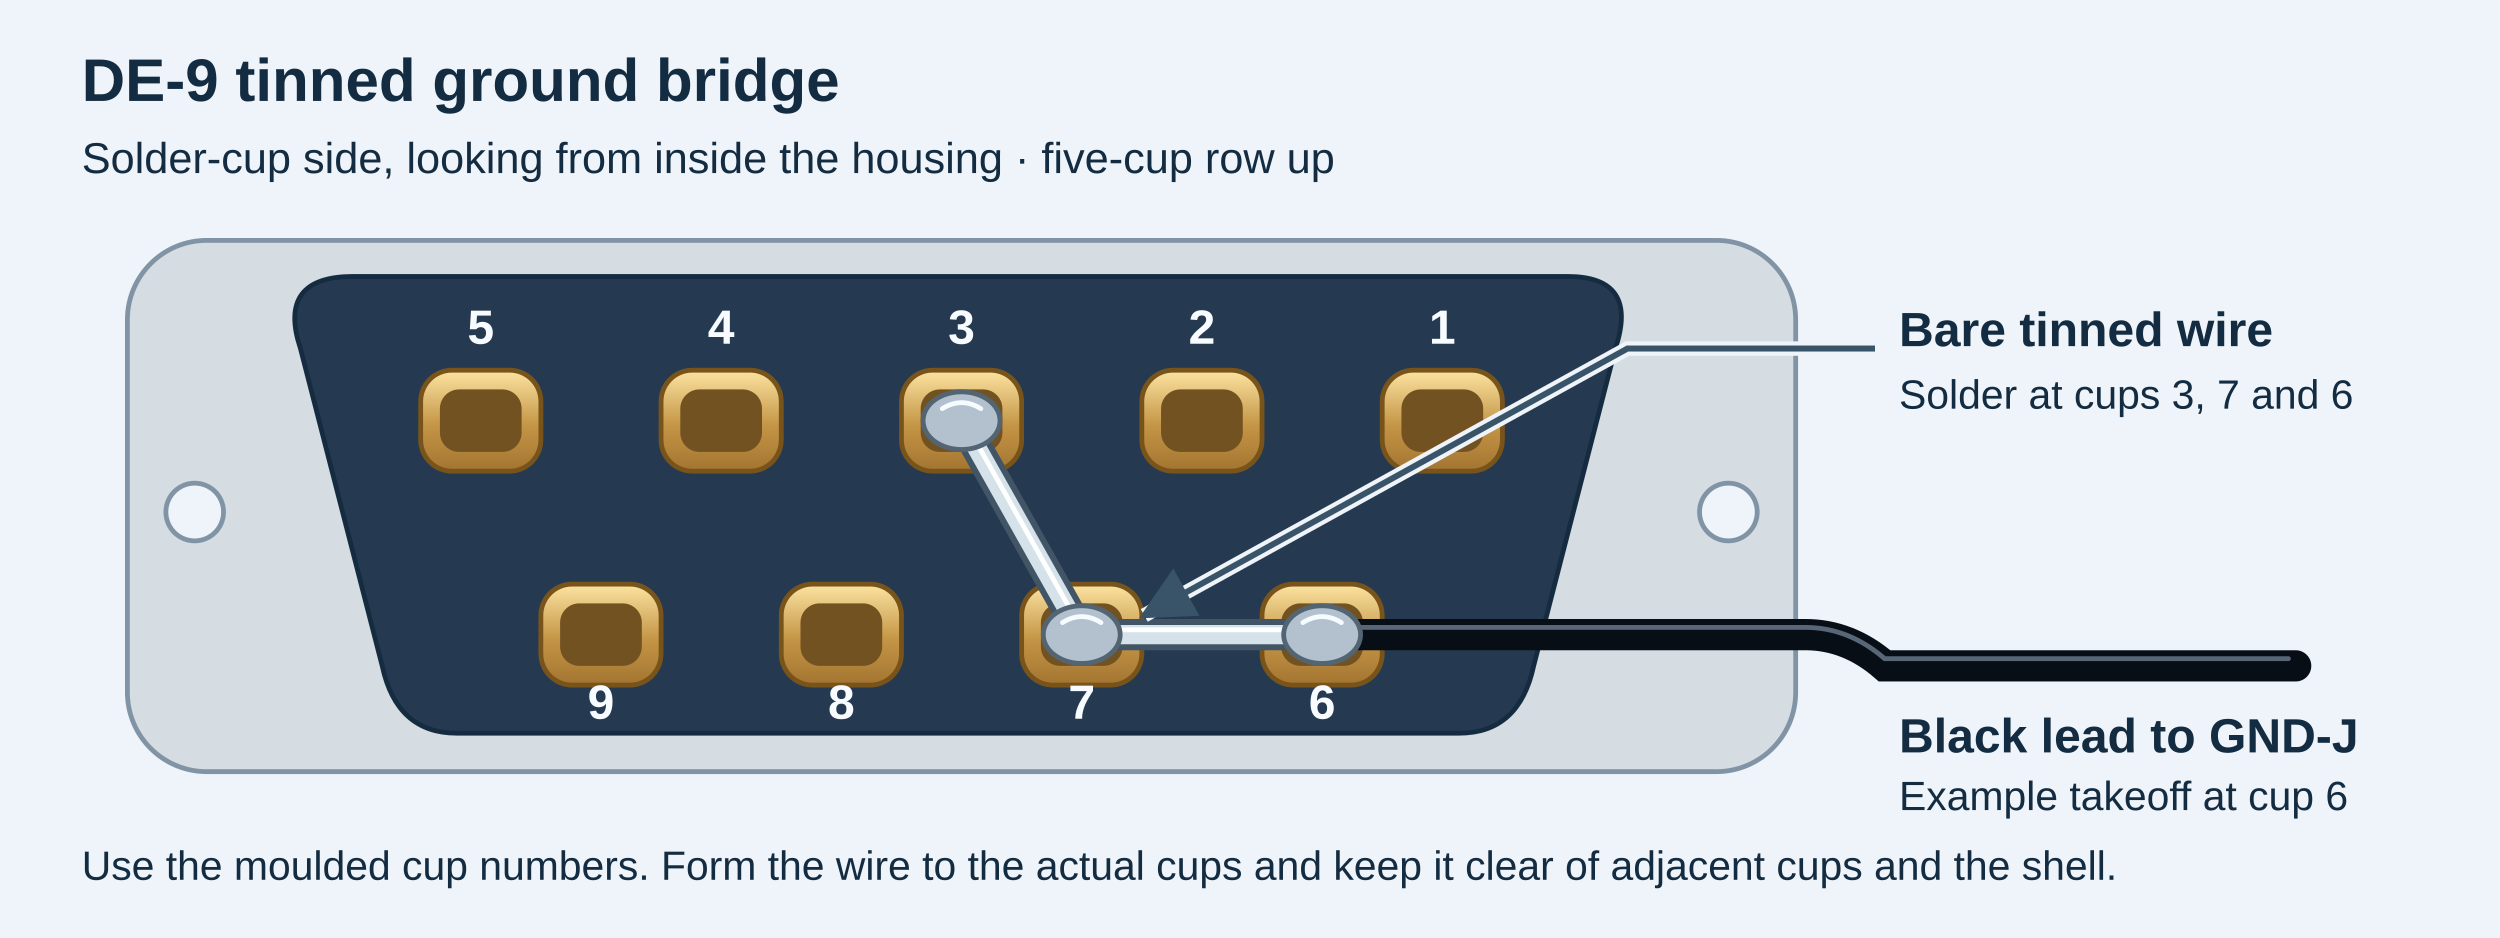
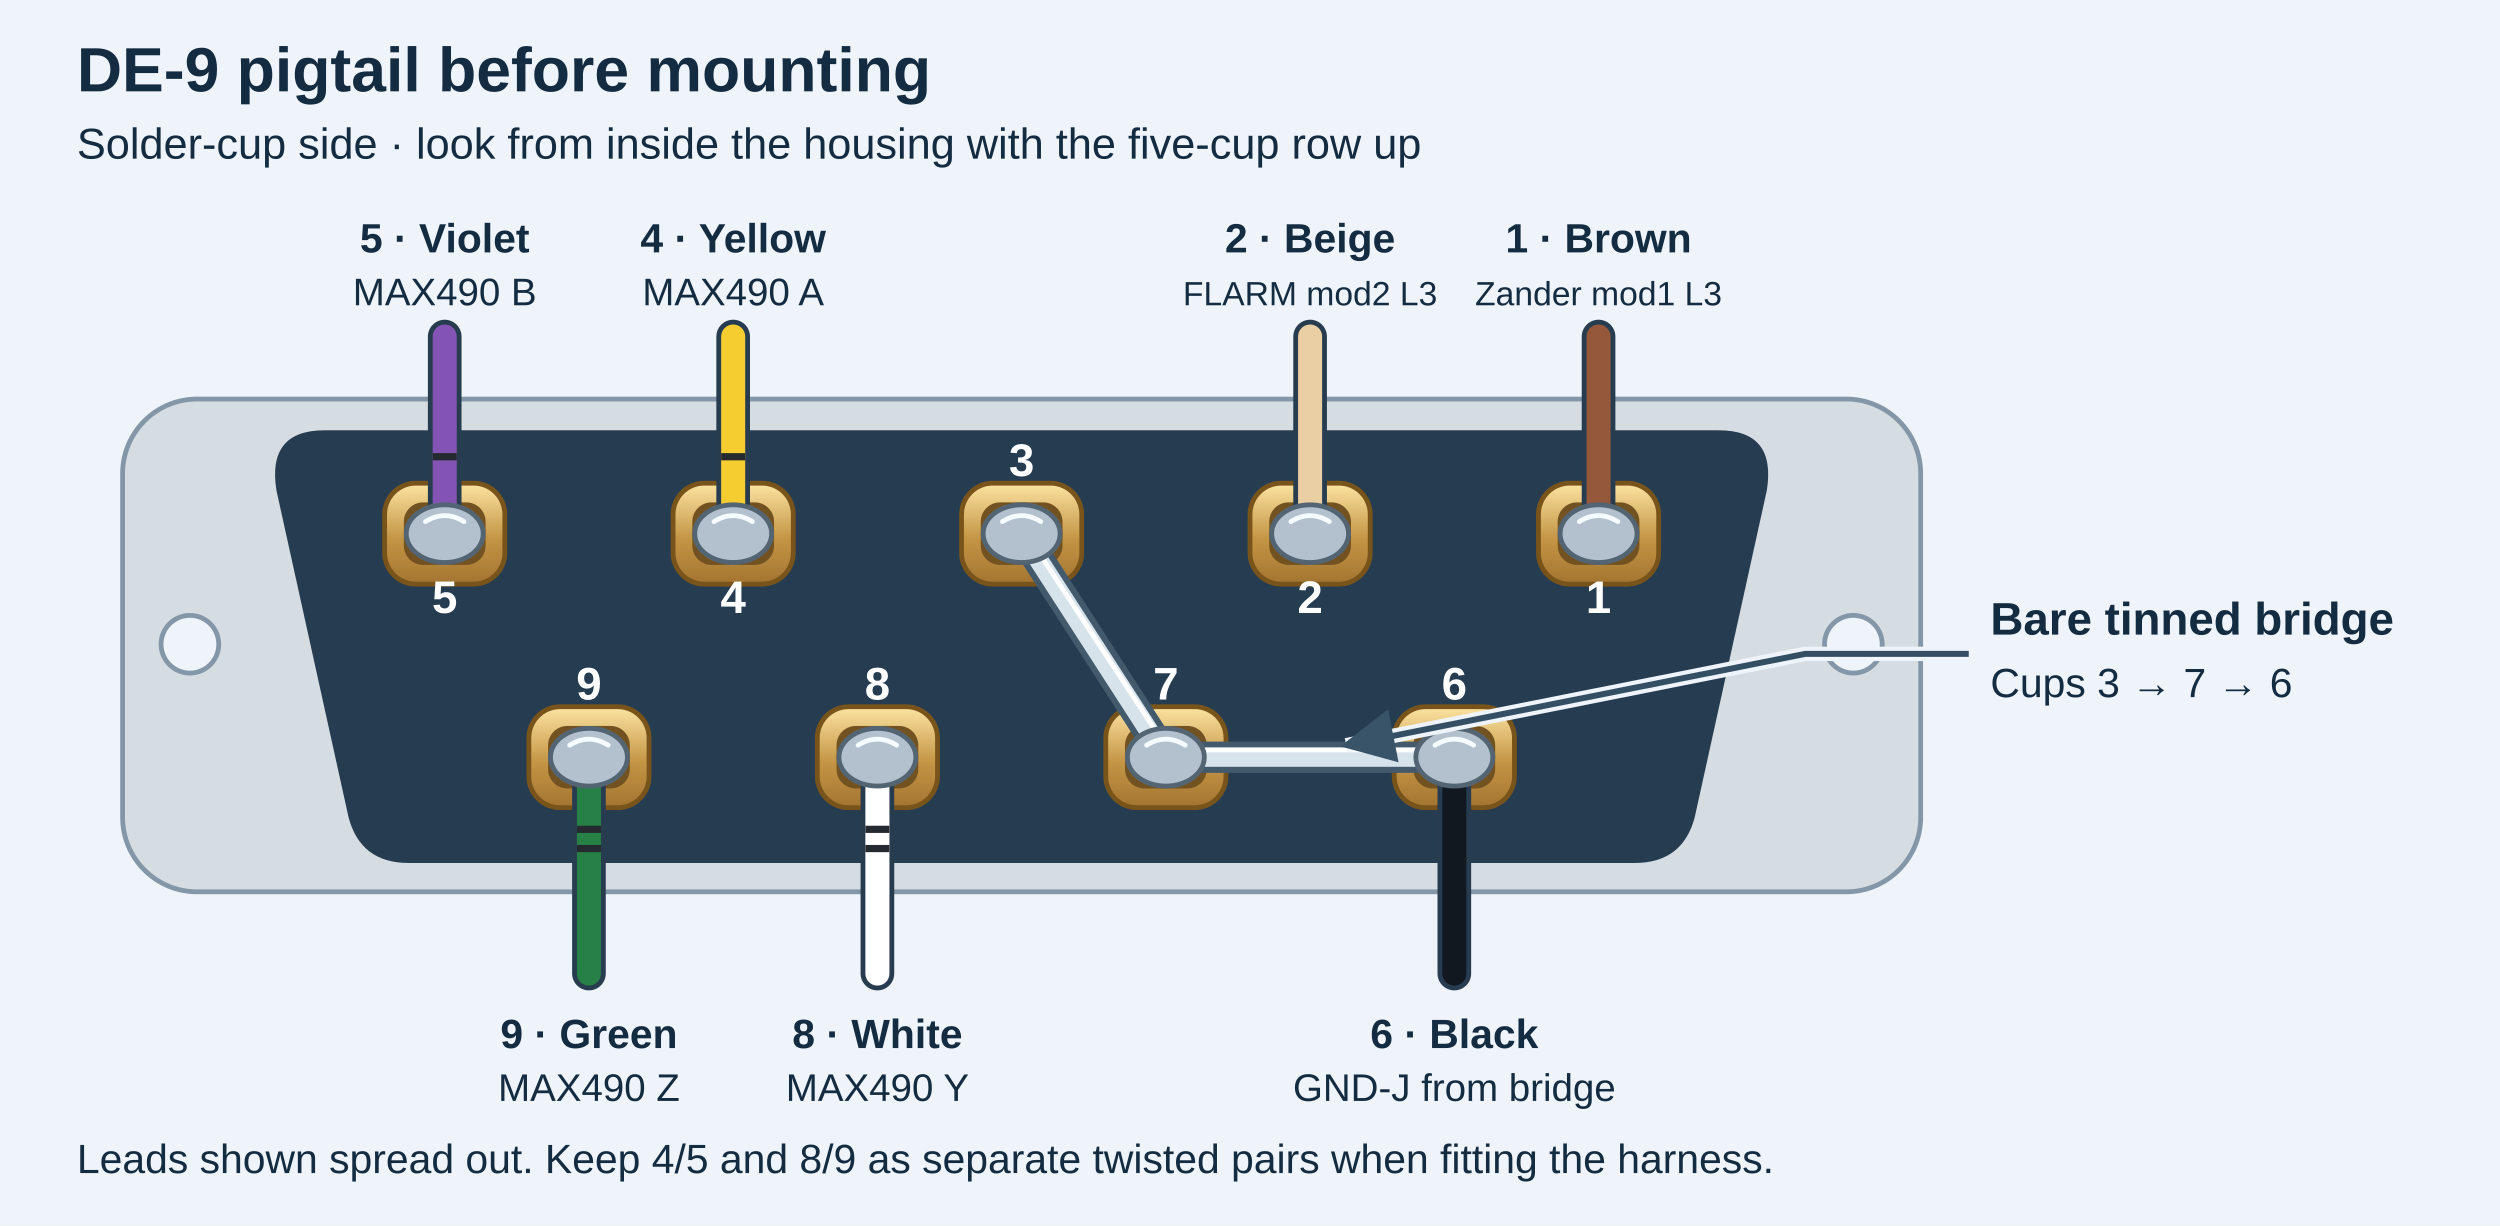
- <svg xmlns="http://www.w3.org/2000/svg" viewBox="0 0 1040 390" role="img" aria-labelledby="title desc">
+ <svg xmlns="http://www.w3.org/2000/svg" viewBox="0 0 1040 510" role="img" aria-labelledby="title desc">
  <defs>
    <linearGradient id="cup" x2="0" y2="1">
      <stop stop-color="#fce4a2" />
      <stop offset=".55" stop-color="#c49545" />
      <stop offset="1" stop-color="#a37430" />
    </linearGradient>
    <marker id="arrow" markerWidth="9" markerHeight="9" refX="8" refY="4.5" orient="auto">
      <path d="M0 0L9 4.5 0 9Z" fill="#395468" />
    </marker>
    <g id="solder-cup">
      <rect x="-25" y="-21" width="50" height="42" rx="13" fill="url(#cup)" stroke="#79541a" stroke-width="2" />
      <rect x="-17" y="-13" width="34" height="26" rx="8" fill="#735222" />
    </g>
    <g id="joint">
      <ellipse rx="16" ry="12" fill="#b3c1ce" stroke="#536573" stroke-width="2" />
      <path d="M-8 -5q8 -5 16 0" fill="none" stroke="#f5fbff" stroke-width="2" stroke-linecap="round" />
    </g>
  </defs>
-   <rect width="1040" height="390" fill="#eef4f9" />
+   <rect width="1040" height="510" fill="#eef4f9" />
  <g font-family="Segoe UI, Arial, sans-serif" fill="#142c41">
-     <text x="34" y="42" font-size="25" font-weight="700">DE-9 tinned ground bridge</text>
-     <text x="34" y="72" font-size="18">Solder-cup side, looking from inside the housing · five-cup row up</text>
-     <rect x="53" y="100" width="694" height="221" rx="33" fill="#d5dce2" stroke="#8194a5" stroke-width="2" />
-     <circle cx="81" cy="213" r="12" fill="#eef4f9" stroke="#8194a5" stroke-width="2" />
-     <circle cx="719" cy="213" r="12" fill="#eef4f9" stroke="#8194a5" stroke-width="2" />
-     <path d="M147 115H652Q682 115 672 145L638 277Q632 305 607 305H190Q165 305 159 277L125 145Q115 115 147 115Z" fill="#253a50" stroke="#152c40" stroke-width="2" />
-     <g>
-       <use href="#solder-cup" x="200" y="175" />
-       <use href="#solder-cup" x="300" y="175" />
-       <use href="#solder-cup" x="400" y="175" />
-       <use href="#solder-cup" x="500" y="175" />
-       <use href="#solder-cup" x="600" y="175" />
-       <use href="#solder-cup" x="250" y="264" />
-       <use href="#solder-cup" x="350" y="264" />
-       <use href="#solder-cup" x="450" y="264" />
-       <use href="#solder-cup" x="550" y="264" />
-     </g>
-     <g text-anchor="middle" font-size="20" font-weight="700" fill="#f8fbff">
-       <text x="200" y="143">5</text>
-       <text x="300" y="143">4</text>
-       <text x="400" y="143">3</text>
-       <text x="500" y="143">2</text>
-       <text x="600" y="143">1</text>
-       <text x="250" y="299">9</text>
-       <text x="350" y="299">8</text>
-       <text x="450" y="299">7</text>
-       <text x="550" y="299">6</text>
-     </g>
-     <path d="M550 264H751Q769 264 784 277H955" stroke="#070e16" stroke-width="13" fill="none" stroke-linecap="round" />
-     <path d="M550 261H751Q769 261 784 274H952" stroke="#576778" stroke-width="2" fill="none" stroke-linecap="round" />
-     <path d="M400 175L450 264H550" fill="none" stroke="#415566" stroke-width="13" stroke-linejoin="round" />
-     <path d="M400 175L450 264H550" fill="none" stroke="#d5e2ea" stroke-width="8" stroke-linejoin="round" />
-     <path d="M400 173L450 262H550" fill="none" stroke="#fff" stroke-width="2" stroke-linejoin="round" />
-     <use href="#joint" x="400" y="175" />
-     <use href="#joint" x="450" y="264" />
-     <use href="#joint" x="550" y="264" />
-     <path d="M780 145H677L476 256" fill="none" stroke="#eef4f9" stroke-width="6" />
-     <path d="M780 145H677L476 256" fill="none" stroke="#395468" stroke-width="2.5" marker-end="url(#arrow)" />
-     <text x="790" y="144" font-size="20" font-weight="700">Bare tinned wire</text>
-     <text x="790" y="170" font-size="17">Solder at cups 3, 7 and 6</text>
-     <text x="790" y="313" font-size="20" font-weight="700">Black lead to GND-J</text>
-     <text x="790" y="337" font-size="17">Example takeoff at cup 6</text>
-     <text x="34" y="366" font-size="17">Use the moulded cup numbers. Form the wire to the actual cups and keep it clear of adjacent cups and the shell.</text>
+     <text x="32" y="38" font-size="26" font-weight="700">DE-9 pigtail before mounting</text>
+     <text x="32" y="66" font-size="18">Solder-cup side · look from inside the housing with the five-cup row up</text>
+     <rect x="51" y="166" width="748" height="205" rx="31" fill="#d5dce2" stroke="#8497a8" stroke-width="2" />
+     <circle cx="79" cy="268" r="12" fill="#eef4f9" stroke="#8497a8" stroke-width="2" />
+     <circle cx="771" cy="268" r="12" fill="#eef4f9" stroke="#8497a8" stroke-width="2" />
+     <path d="M135 179H715Q739 179 735 204L705 340Q700 359 680 359H170Q150 359 145 340L115 204Q111 179 135 179Z" fill="#263c51" />
+     <use href="#solder-cup" x="185" y="222" />
+     <use href="#solder-cup" x="305" y="222" />
+     <use href="#solder-cup" x="425" y="222" />
+     <use href="#solder-cup" x="545" y="222" />
+     <use href="#solder-cup" x="665" y="222" />
+     <use href="#solder-cup" x="245" y="315" />
+     <use href="#solder-cup" x="365" y="315" />
+     <use href="#solder-cup" x="485" y="315" />
+     <use href="#solder-cup" x="605" y="315" />
+     <path d="M185 140V212" stroke="#283c50" stroke-width="14" stroke-linecap="round" />
+     <path d="M185 140V212" stroke="#8454b5" stroke-width="10" stroke-linecap="round" />
+     <path d="M180 190h10" stroke="#252a30" stroke-width="3" />
+     <path d="M185 212V222" stroke="#ccdbe5" stroke-width="5" />
+     <text x="185" y="105" text-anchor="middle" font-size="17" font-weight="700">5 · Violet</text>
+     <text x="185" y="127" text-anchor="middle" font-size="16">MAX490 B</text>
+     <path d="M305 140V212" stroke="#283c50" stroke-width="14" stroke-linecap="round" />
+     <path d="M305 140V212" stroke="#f5cd31" stroke-width="10" stroke-linecap="round" />
+     <path d="M300 190h10" stroke="#252a30" stroke-width="3" />
+     <path d="M305 212V222" stroke="#ccdbe5" stroke-width="5" />
+     <text x="305" y="105" text-anchor="middle" font-size="17" font-weight="700">4 · Yellow</text>
+     <text x="305" y="127" text-anchor="middle" font-size="16">MAX490 A</text>
+     <path d="M545 140V212" stroke="#283c50" stroke-width="14" stroke-linecap="round" />
+     <path d="M545 140V212" stroke="#e9cfa3" stroke-width="10" stroke-linecap="round" />
+     <path d="M545 212V222" stroke="#ccdbe5" stroke-width="5" />
+     <text x="545" y="105" text-anchor="middle" font-size="17" font-weight="700">2 · Beige</text>
+     <text x="545" y="127" text-anchor="middle" font-size="14">FLARM mod2 L3</text>
+     <path d="M665 140V212" stroke="#283c50" stroke-width="14" stroke-linecap="round" />
+     <path d="M665 140V212" stroke="#95583a" stroke-width="10" stroke-linecap="round" />
+     <path d="M665 212V222" stroke="#ccdbe5" stroke-width="5" />
+     <text x="665" y="105" text-anchor="middle" font-size="17" font-weight="700">1 · Brown</text>
+     <text x="665" y="127" text-anchor="middle" font-size="14">Zander mod1 L3</text>
+     <path d="M245 405V325" stroke="#283c50" stroke-width="14" stroke-linecap="round" />
+     <path d="M245 405V325" stroke="#278046" stroke-width="10" stroke-linecap="round" />
+     <path d="M240 345h10" stroke="#252a30" stroke-width="3" />
+     <path d="M240 353h10" stroke="#252a30" stroke-width="3" />
+     <path d="M245 325V315" stroke="#ccdbe5" stroke-width="5" />
+     <text x="245" y="436" text-anchor="middle" font-size="17" font-weight="700">9 · Green</text>
+     <text x="245" y="458" text-anchor="middle" font-size="16">MAX490 Z</text>
+     <path d="M365 405V325" stroke="#283c50" stroke-width="14" stroke-linecap="round" />
+     <path d="M365 405V325" stroke="#fff" stroke-width="10" stroke-linecap="round" />
+     <path d="M360 345h10" stroke="#252a30" stroke-width="3" />
+     <path d="M360 353h10" stroke="#252a30" stroke-width="3" />
+     <path d="M365 325V315" stroke="#ccdbe5" stroke-width="5" />
+     <text x="365" y="436" text-anchor="middle" font-size="17" font-weight="700">8 · White</text>
+     <text x="365" y="458" text-anchor="middle" font-size="16">MAX490 Y</text>
+     <path d="M605 405V325" stroke="#283c50" stroke-width="14" stroke-linecap="round" />
+     <path d="M605 405V325" stroke="#111820" stroke-width="10" stroke-linecap="round" />
+     <path d="M605 325V315" stroke="#ccdbe5" stroke-width="5" />
+     <text x="605" y="436" text-anchor="middle" font-size="17" font-weight="700">6 · Black</text>
+     <text x="605" y="458" text-anchor="middle" font-size="16">GND-J from bridge</text>
+     <path d="M425 222L485 315H605" fill="none" stroke="#435a6c" stroke-width="13" stroke-linejoin="round" />
+     <path d="M425 222L485 315H605" fill="none" stroke="#d7e3eb" stroke-width="8" stroke-linejoin="round" />
+     <path d="M425 219L486 312H605" fill="none" stroke="#fff" stroke-width="2" />
+     <use href="#joint" x="185" y="222" />
+     <text x="185" y="255" fill="#fff" text-anchor="middle" font-size="19" font-weight="700">5</text>
+     <use href="#joint" x="305" y="222" />
+     <text x="305" y="255" fill="#fff" text-anchor="middle" font-size="19" font-weight="700">4</text>
+     <use href="#joint" x="425" y="222" />
+     <text x="425" y="198" fill="#fff" text-anchor="middle" font-size="19" font-weight="700">3</text>
+     <use href="#joint" x="545" y="222" />
+     <text x="545" y="255" fill="#fff" text-anchor="middle" font-size="19" font-weight="700">2</text>
+     <use href="#joint" x="665" y="222" />
+     <text x="665" y="255" fill="#fff" text-anchor="middle" font-size="19" font-weight="700">1</text>
+     <use href="#joint" x="245" y="315" />
+     <text x="245" y="291" fill="#fff" text-anchor="middle" font-size="19" font-weight="700">9</text>
+     <use href="#joint" x="365" y="315" />
+     <text x="365" y="291" fill="#fff" text-anchor="middle" font-size="19" font-weight="700">8</text>
+     <use href="#joint" x="485" y="315" />
+     <text x="485" y="291" fill="#fff" text-anchor="middle" font-size="19" font-weight="700">7</text>
+     <use href="#joint" x="605" y="315" />
+     <text x="605" y="291" fill="#fff" text-anchor="middle" font-size="19" font-weight="700">6</text>
+     <path d="M819 272H751L560 310" fill="none" stroke="#eef4f9" stroke-width="6" />
+     <path d="M819 272H751L560 310" fill="none" stroke="#344f63" stroke-width="2.5" marker-end="url(#arrow)" />
+     <text x="828" y="264" font-size="19" font-weight="700">Bare tinned bridge</text>
+     <text x="828" y="290" font-size="17">Cups 3 → 7 → 6</text>
+     <text x="32" y="488" font-size="17">Leads shown spread out. Keep 4/5 and 8/9 as separate twisted pairs when fitting the harness.</text>
  </g>
</svg>
